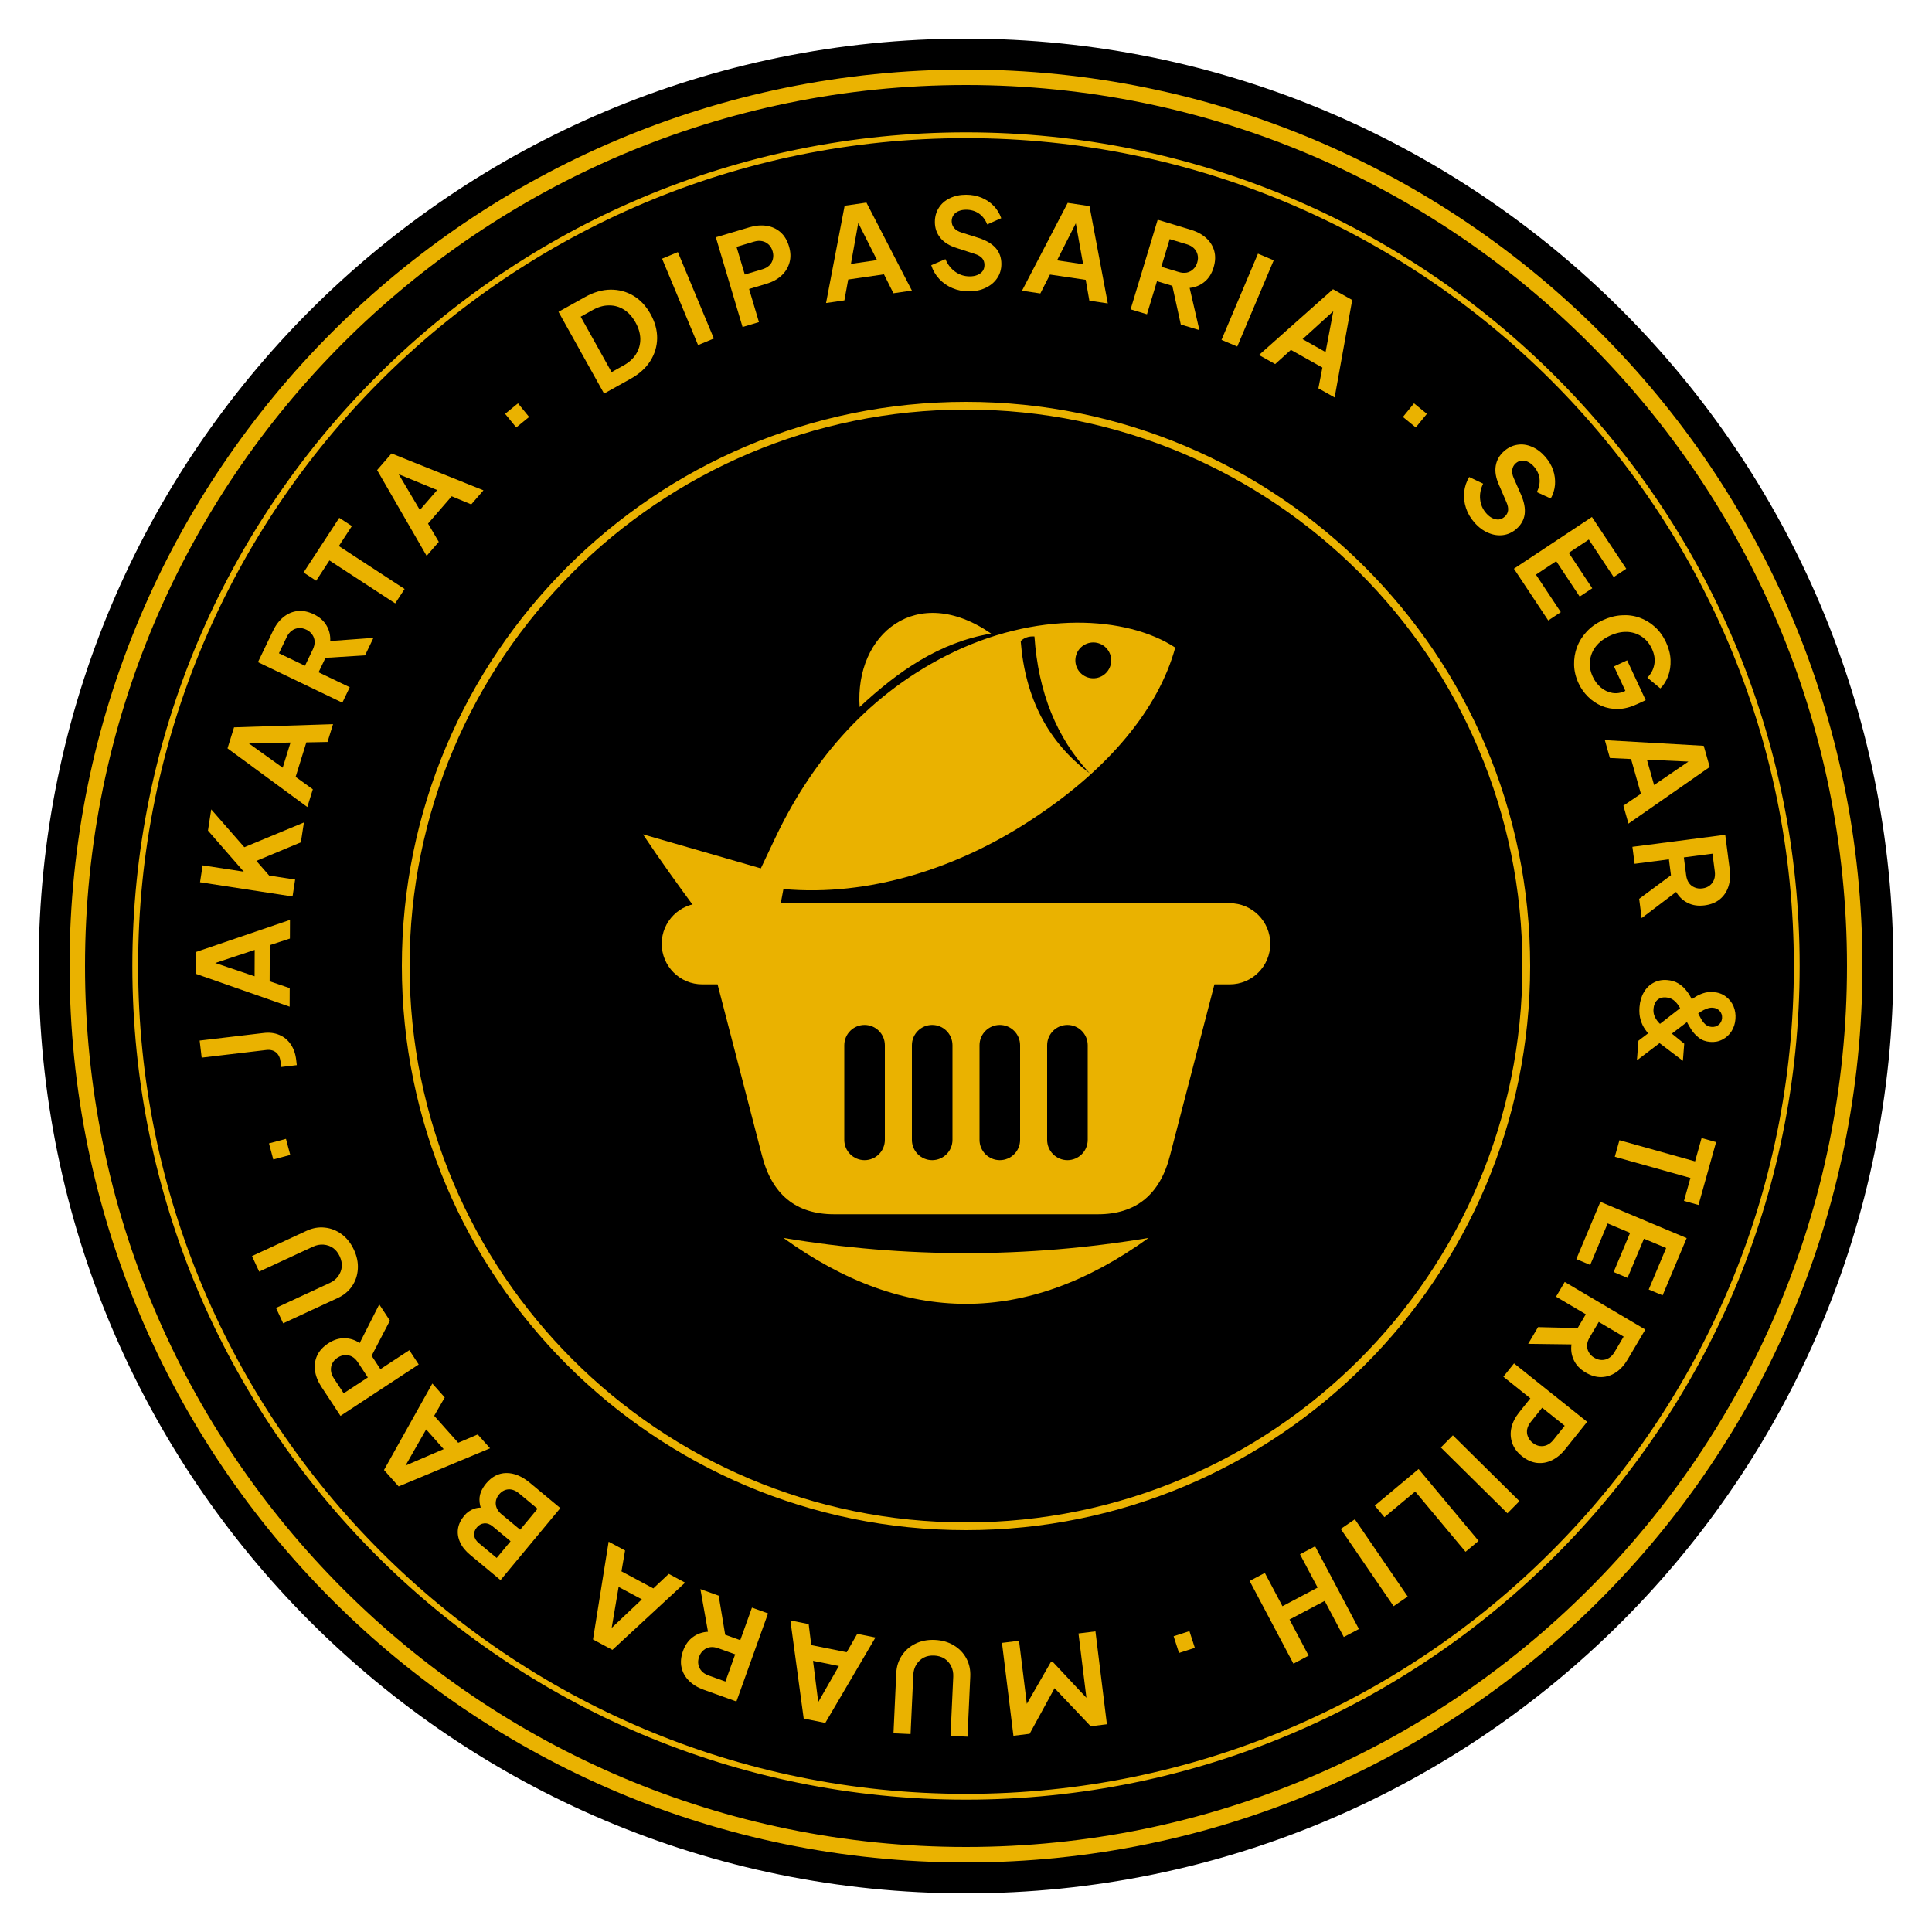
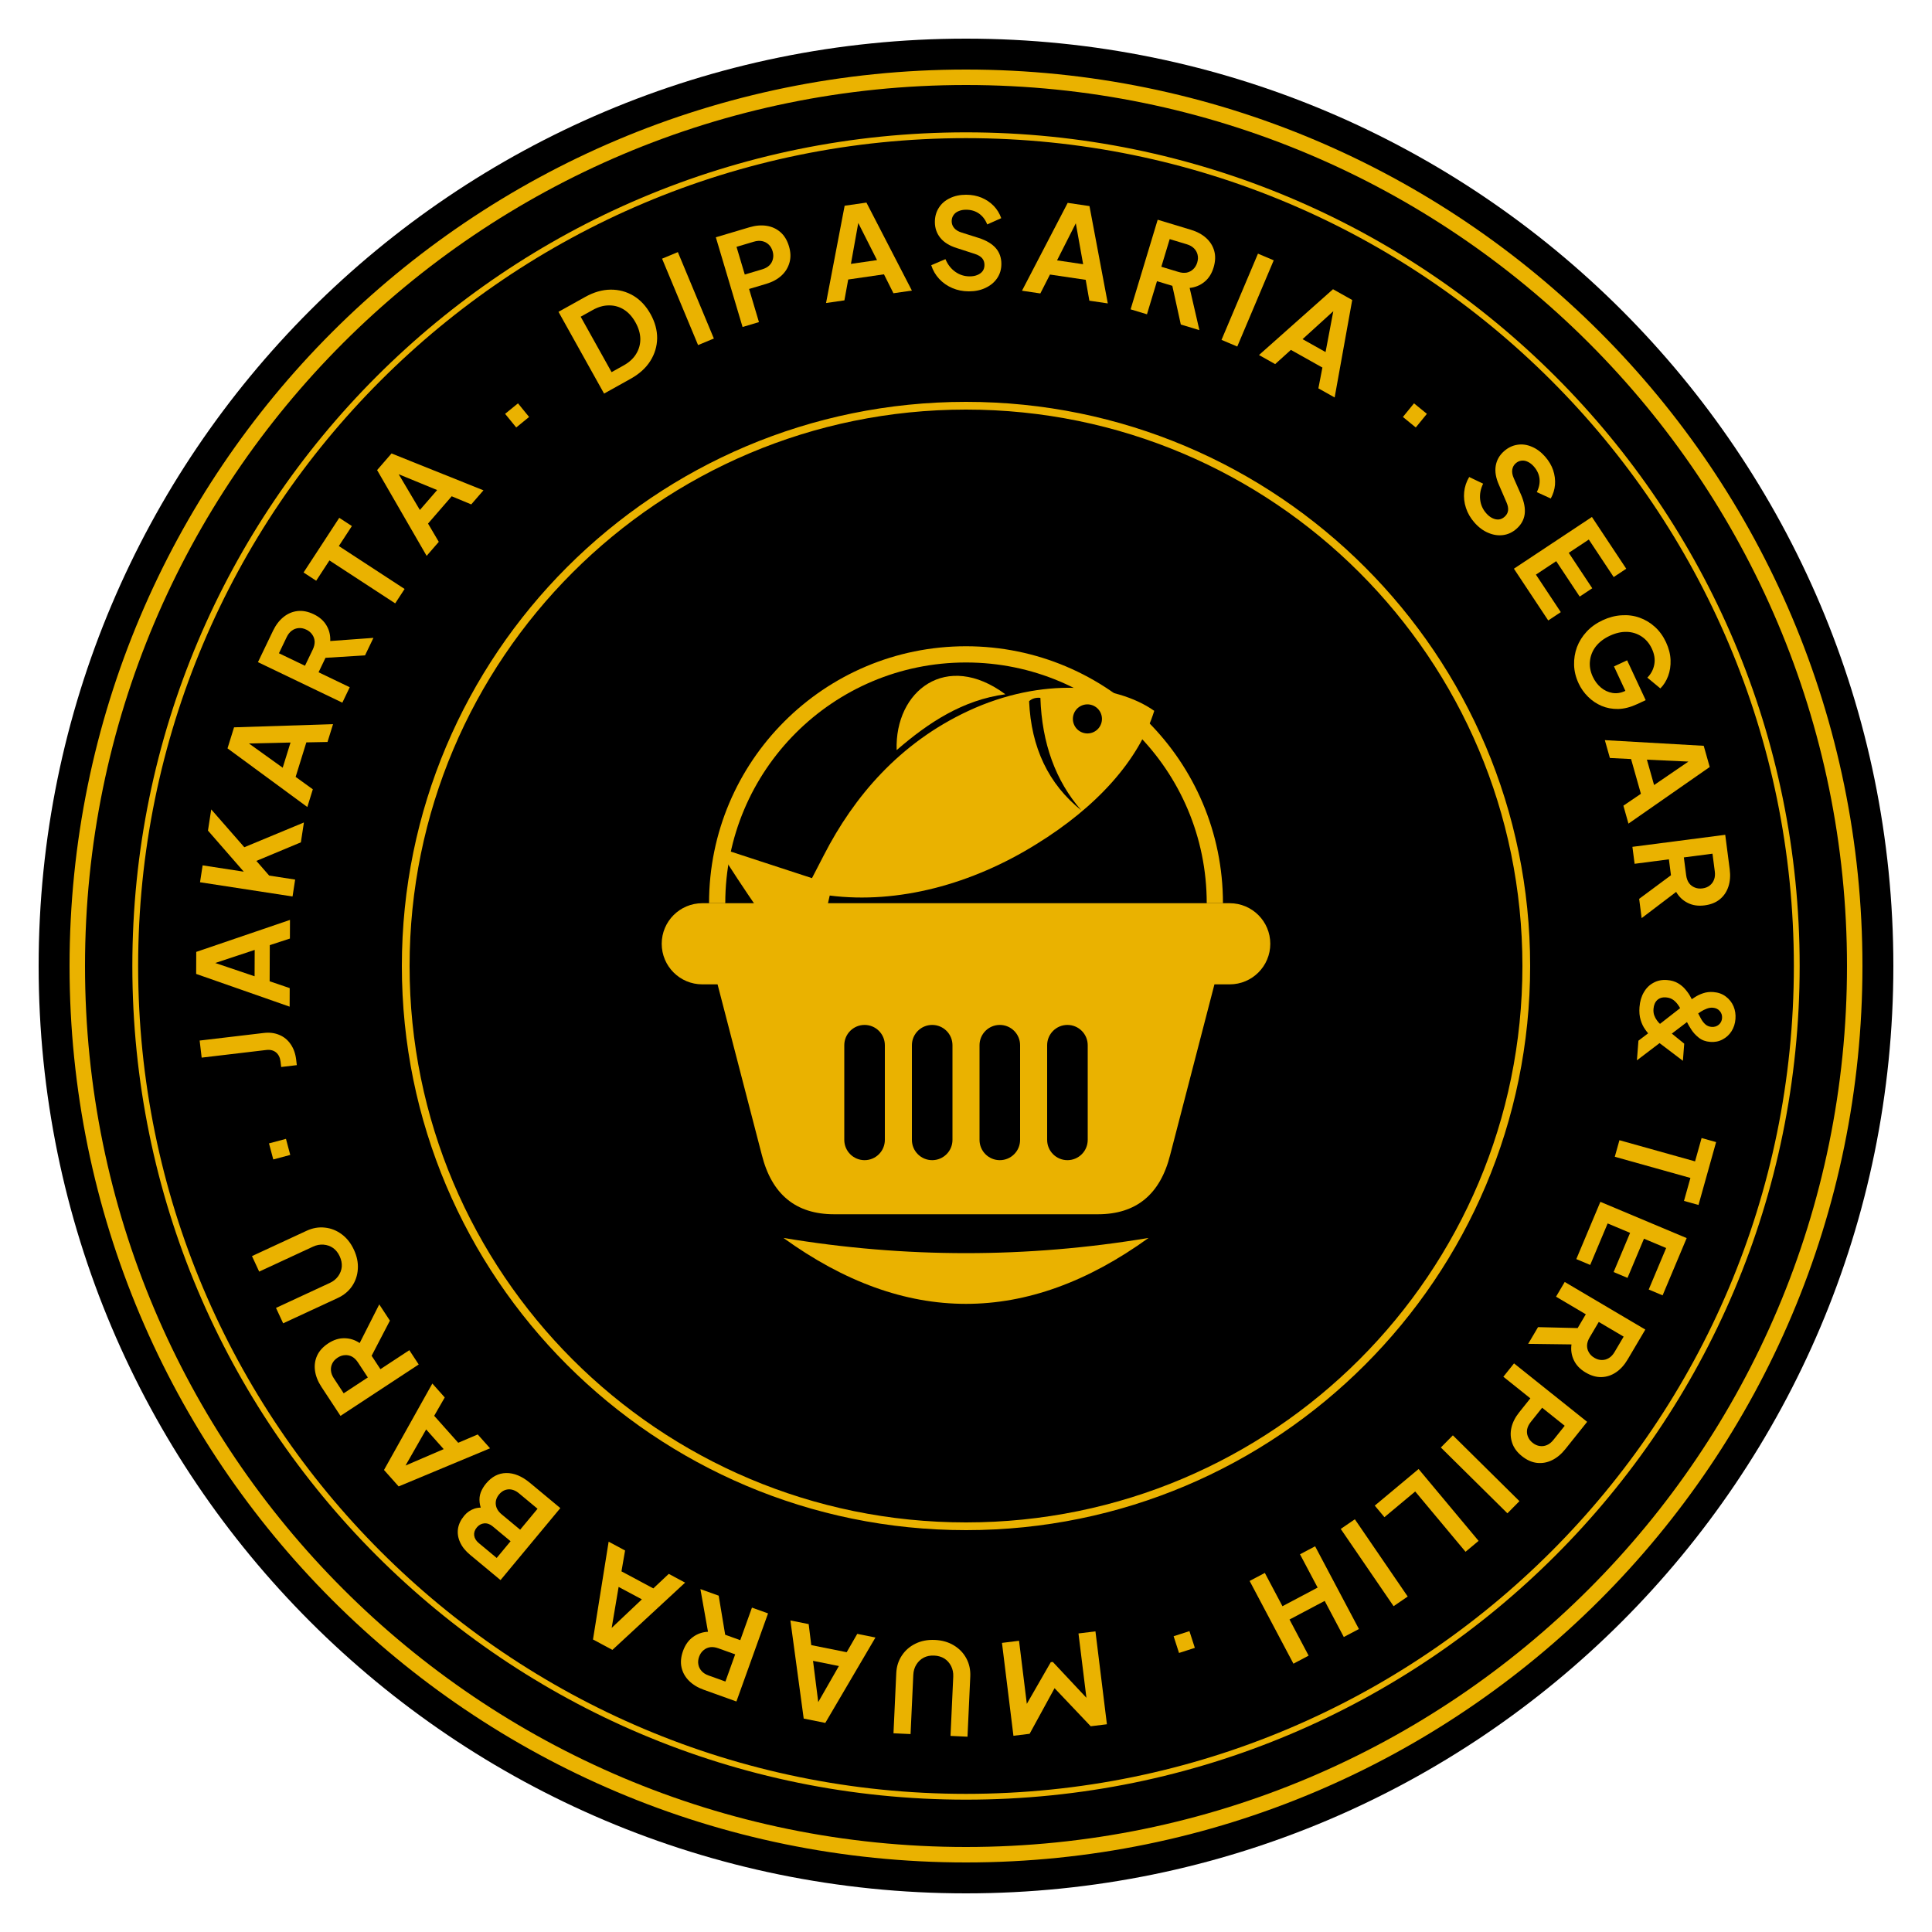
<svg xmlns="http://www.w3.org/2000/svg" viewBox="0 0 200 200" width="200" height="200">
  <circle cx="100" cy="100" r="96" fill="#000000" />
  <circle cx="100" cy="100" r="92" fill="none" stroke="#EAB200" stroke-width="1.6" />
  <circle cx="100" cy="100" r="86" fill="none" stroke="#EAB200" stroke-width="0.6" />
  <circle cx="100" cy="100" r="58" fill="none" stroke="#EAB200" stroke-width="0.8" />
  <g fill="#EAB200">
    <path transform="translate(100 100) rotate(-29.14) translate(0 -70)" d="M-0.71 0L-3.87 0L-3.87-9.69L-0.71-9.69Q0.82-9.69 1.96-9.07Q3.09-8.45 3.72-7.36Q4.34-6.28 4.34-4.85L4.34-4.85Q4.34-3.43 3.72-2.33Q3.09-1.24 1.96-0.62Q0.82 0-0.71 0L-0.71 0ZM-2.11-8.13L-2.11-1.56L-0.68-1.56Q0.31-1.56 1.03-1.97Q1.76-2.38 2.16-3.11Q2.56-3.85 2.56-4.85L2.56-4.85Q2.56-5.86 2.16-6.59Q1.76-7.32 1.03-7.72Q0.31-8.13-0.68-8.13L-0.68-8.13L-2.11-8.13Z" />
    <path transform="translate(100 100) rotate(-22.62) translate(0 -70)" d="M0.89 0L-0.88 0L-0.88-9.69L0.89-9.69L0.89 0Z" />
    <path transform="translate(100 100) rotate(-16.59) translate(0 -70)" d="M-1.51 0L-3.28 0L-3.28-9.69L0.34-9.69Q1.33-9.69 2.09-9.33Q2.85-8.97 3.28-8.29Q3.71-7.61 3.71-6.63L3.71-6.63Q3.71-5.67 3.27-4.99Q2.83-4.30 2.08-3.94Q1.33-3.58 0.34-3.58L0.34-3.58L-1.51-3.58L-1.51 0ZM-1.51-8.13L-1.51-5.14L0.36-5.14Q0.85-5.14 1.20-5.32Q1.55-5.51 1.74-5.85Q1.94-6.19 1.94-6.63L1.94-6.63Q1.94-7.09 1.74-7.42Q1.55-7.75 1.20-7.94Q0.85-8.13 0.36-8.13L0.36-8.13L-1.51-8.13Z" />
    <path transform="translate(100 100) rotate(-8.25) translate(0 -70)" d="M-2.57 0L-4.49 0L-1.14-9.69L1.14-9.69L4.49 0L2.56 0L1.87-2.08L-1.87-2.08L-2.57 0ZM0-7.72L-1.36-3.64L1.37-3.64L0-7.72Z" />
    <path transform="translate(100 100) rotate(0.08) translate(0 -70)" d="M0.19 0.16L0.19 0.16Q-0.73 0.16-1.52-0.18Q-2.31-0.52-2.87-1.12Q-3.44-1.73-3.70-2.54L-3.70-2.54L-2.23-3.17Q-1.88-2.34-1.22-1.87Q-0.55-1.39 0.28-1.39L0.28-1.39Q0.75-1.39 1.09-1.54Q1.44-1.69 1.63-1.95Q1.81-2.21 1.81-2.57L1.81-2.57Q1.81-3.00 1.56-3.28Q1.31-3.56 0.80-3.72L0.80-3.72L-1.06-4.32Q-2.19-4.67-2.76-5.37Q-3.33-6.07-3.33-7.02L-3.33-7.02Q-3.33-7.85-2.92-8.49Q-2.52-9.13-1.78-9.48Q-1.05-9.84-0.10-9.84L-0.10-9.84Q0.77-9.84 1.50-9.54Q2.23-9.23 2.76-8.69Q3.28-8.15 3.54-7.42L3.54-7.42L2.09-6.77Q1.80-7.50 1.23-7.90Q0.66-8.29-0.10-8.29L-0.10-8.29Q-0.54-8.29-0.88-8.14Q-1.22-8.00-1.40-7.73Q-1.59-7.46-1.59-7.10L-1.59-7.10Q-1.59-6.70-1.33-6.39Q-1.07-6.08-0.54-5.92L-0.54-5.92L1.24-5.36Q2.40-4.98 2.98-4.32Q3.56-3.65 3.56-2.68L3.56-2.68Q3.56-1.85 3.13-1.21Q2.70-0.57 1.94-0.21Q1.19 0.16 0.19 0.16Z" />
    <path transform="translate(100 100) rotate(8.41) translate(0 -70)" d="M-2.57 0L-4.49 0L-1.14-9.69L1.14-9.69L4.49 0L2.56 0L1.87-2.08L-1.87-2.08L-2.57 0ZM0-7.72L-1.36-3.64L1.37-3.64L0-7.72Z" />
    <path transform="translate(100 100) rotate(16.82) translate(0 -70)" d="M-1.59 0L-3.36 0L-3.36-9.69L0.24-9.69Q1.23-9.69 1.99-9.33Q2.75-8.97 3.18-8.29Q3.61-7.61 3.61-6.63L3.61-6.63Q3.61-5.63 3.13-4.93Q2.66-4.23 1.85-3.89L1.85-3.89L4.08 0L2.07 0L0.07-3.58L-1.59-3.58L-1.59 0ZM-1.59-8.13L-1.59-5.14L0.27-5.14Q0.75-5.14 1.10-5.32Q1.45-5.51 1.64-5.85Q1.84-6.19 1.84-6.63L1.84-6.63Q1.84-7.09 1.64-7.42Q1.45-7.75 1.10-7.94Q0.75-8.13 0.27-8.13L0.27-8.13L-1.59-8.13Z" />
    <path transform="translate(100 100) rotate(22.92) translate(0 -70)" d="M0.89 0L-0.88 0L-0.88-9.69L0.89-9.69L0.89 0Z" />
    <path transform="translate(100 100) rotate(29.29) translate(0 -70)" d="M-2.57 0L-4.49 0L-1.14-9.69L1.14-9.69L4.49 0L2.56 0L1.87-2.08L-1.87-2.08L-2.57 0ZM0-7.72L-1.36-3.64L1.37-3.64L0-7.72Z" />
    <path transform="translate(100 100) rotate(39.19) translate(0 -70)" d="M0.86-2.63L-0.86-2.63L-0.86-4.45L0.86-4.45L0.86-2.63Z" />
    <path transform="translate(100 100) rotate(48.74) translate(0 -70)" d="M0.19 0.16L0.19 0.16Q-0.73 0.16-1.52-0.18Q-2.31-0.52-2.87-1.12Q-3.44-1.73-3.70-2.54L-3.70-2.54L-2.23-3.17Q-1.88-2.34-1.22-1.87Q-0.55-1.39 0.28-1.39L0.28-1.39Q0.75-1.39 1.09-1.54Q1.44-1.69 1.63-1.95Q1.81-2.21 1.81-2.57L1.81-2.57Q1.81-3.00 1.56-3.28Q1.31-3.56 0.80-3.72L0.80-3.72L-1.06-4.32Q-2.19-4.67-2.76-5.37Q-3.33-6.07-3.33-7.02L-3.33-7.02Q-3.33-7.85-2.92-8.49Q-2.52-9.13-1.78-9.48Q-1.05-9.84-0.10-9.84L-0.10-9.84Q0.77-9.84 1.50-9.54Q2.23-9.23 2.76-8.69Q3.28-8.15 3.54-7.42L3.54-7.42L2.09-6.77Q1.80-7.50 1.23-7.90Q0.66-8.29-0.10-8.29L-0.10-8.29Q-0.54-8.29-0.88-8.14Q-1.22-8.00-1.40-7.73Q-1.59-7.46-1.59-7.10L-1.59-7.10Q-1.59-6.70-1.33-6.39Q-1.07-6.08-0.54-5.92L-0.54-5.92L1.24-5.36Q2.40-4.98 2.98-4.32Q3.56-3.65 3.56-2.68L3.56-2.68Q3.56-1.85 3.13-1.21Q2.70-0.57 1.94-0.21Q1.19 0.16 0.19 0.16Z" />
    <path transform="translate(100 100) rotate(56.45) translate(0 -70)" d="M3.50 0L-2.93 0L-2.93-9.69L3.50-9.69L3.50-8.13L-1.16-8.13L-1.16-5.64L3.24-5.64L3.24-4.08L-1.16-4.08L-1.16-1.56L3.50-1.56L3.50 0Z" />
    <path transform="translate(100 100) rotate(65.01) translate(0 -70)" d="M0.27 0.16L0.27 0.16Q-0.77 0.16-1.65-0.22Q-2.53-0.60-3.20-1.27Q-3.86-1.95-4.23-2.86Q-4.60-3.77-4.60-4.85Q-4.60-5.93-4.24-6.84Q-3.89-7.76-3.23-8.43Q-2.57-9.10-1.69-9.47Q-0.81-9.84 0.23-9.84Q1.27-9.84 2.10-9.49Q2.93-9.14 3.50-8.56Q4.07-7.98 4.32-7.29L4.32-7.29L2.74-6.54Q2.47-7.29 1.82-7.76Q1.17-8.23 0.23-8.23L0.23-8.23Q-0.68-8.23-1.37-7.80Q-2.07-7.37-2.45-6.62Q-2.83-5.86-2.83-4.85Q-2.83-3.84-2.44-3.07Q-2.04-2.31-1.34-1.89Q-0.64-1.46 0.27-1.46L0.27-1.46Q1.01-1.46 1.64-1.75Q2.26-2.04 2.64-2.58Q3.02-3.12 3.02-3.86L3.02-3.86L3.02-3.90L0.23-3.90L0.23-5.40L4.78-5.40L4.78-4.42Q4.78-3.30 4.41-2.44Q4.03-1.59 3.39-1.01Q2.74-0.43 1.94-0.14Q1.13 0.16 0.27 0.16Z" />
    <path transform="translate(100 100) rotate(74.2) translate(0 -70)" d="M-2.57 0L-4.49 0L-1.14-9.69L1.14-9.69L4.49 0L2.56 0L1.87-2.08L-1.87-2.08L-2.57 0ZM0-7.72L-1.36-3.64L1.37-3.64L0-7.72Z" />
    <path transform="translate(100 100) rotate(82.61) translate(0 -70)" d="M-1.59 0L-3.36 0L-3.36-9.69L0.24-9.69Q1.23-9.69 1.99-9.33Q2.75-8.97 3.18-8.29Q3.61-7.61 3.61-6.63L3.61-6.63Q3.61-5.63 3.13-4.93Q2.66-4.23 1.85-3.89L1.85-3.89L4.08 0L2.07 0L0.07-3.58L-1.59-3.58L-1.59 0ZM-1.59-8.13L-1.59-5.14L0.27-5.14Q0.75-5.14 1.10-5.32Q1.45-5.51 1.64-5.85Q1.84-6.19 1.84-6.63L1.84-6.63Q1.84-7.09 1.64-7.42Q1.45-7.75 1.10-7.94Q0.75-8.13 0.27-8.13L0.27-8.13L-1.59-8.13Z" />
    <path transform="translate(100 100) rotate(94.44) translate(0 -70)" d="M-1.15 0.16L-1.15 0.16Q-2.05 0.16-2.72-0.17Q-3.40-0.49-3.78-1.09Q-4.17-1.68-4.17-2.47L-4.17-2.47Q-4.17-3.13-3.93-3.62Q-3.69-4.11-3.33-4.45Q-2.98-4.80-2.63-5.02L-2.63-5.02Q-2.50-5.11-2.39-5.17L-2.39-5.17Q-2.49-5.32-2.61-5.46L-2.61-5.46Q-2.91-5.84-3.10-6.31Q-3.30-6.77-3.30-7.35L-3.30-7.35Q-3.30-8.10-2.94-8.66Q-2.58-9.23-1.99-9.54Q-1.40-9.84-0.70-9.84L-0.70-9.84Q0.02-9.84 0.60-9.53Q1.18-9.22 1.52-8.67Q1.87-8.13 1.87-7.42L1.87-7.42Q1.87-6.71 1.53-6.21Q1.20-5.71 0.75-5.37L0.75-5.37Q0.36-5.07 0.01-4.86L0.01-4.86L1.32-3.39L2.26-4.75L4.04-4.75L2.40-2.20L4.36 0L2.32 0L1.48-0.94Q1.31-0.77 1.11-0.61L1.11-0.61Q0.71-0.27 0.16-0.06Q-0.40 0.16-1.15 0.16ZM0.41-2.09L-1.37-4.04Q-1.49-3.97-1.61-3.87L-1.61-3.87Q-1.93-3.63-2.15-3.30Q-2.37-2.96-2.37-2.50L-2.37-2.50Q-2.37-1.94-2.03-1.62Q-1.68-1.30-1.09-1.30L-1.09-1.30Q-0.72-1.30-0.44-1.42Q-0.15-1.55 0.07-1.74L0.07-1.74Q0.27-1.90 0.41-2.09L0.41-2.09ZM-0.97-5.95L-0.97-5.95Q-0.70-6.11-0.45-6.28L-0.45-6.28Q-0.11-6.50 0.10-6.78Q0.31-7.06 0.31-7.44L0.31-7.44Q0.31-7.87 0.03-8.16Q-0.25-8.45-0.68-8.45L-0.68-8.45Q-1.10-8.45-1.39-8.16Q-1.68-7.87-1.68-7.42L-1.68-7.42Q-1.68-7.10-1.53-6.79Q-1.38-6.47-1.18-6.21L-1.18-6.21Q-1.07-6.07-0.97-5.95Z" />
    <path transform="translate(100 100) rotate(105.64) translate(0 -70)" d="M0.91 0L-0.87 0L-0.87-8.13L-3.38-8.13L-3.38-9.69L3.38-9.69L3.38-8.13L0.91-8.13L0.91 0Z" />
    <path transform="translate(100 100) rotate(112.79) translate(0 -70)" d="M3.50 0L-2.93 0L-2.93-9.69L3.50-9.69L3.50-8.13L-1.16-8.13L-1.16-5.64L3.24-5.64L3.24-4.08L-1.16-4.08L-1.16-1.56L3.50-1.56L3.50 0Z" />
    <path transform="translate(100 100) rotate(120.57) translate(0 -70)" d="M-1.59 0L-3.36 0L-3.36-9.69L0.24-9.69Q1.23-9.69 1.99-9.33Q2.75-8.97 3.18-8.29Q3.61-7.61 3.61-6.63L3.61-6.63Q3.61-5.63 3.13-4.93Q2.66-4.23 1.85-3.89L1.85-3.89L4.08 0L2.07 0L0.07-3.58L-1.59-3.58L-1.59 0ZM-1.59-8.13L-1.59-5.14L0.27-5.14Q0.75-5.14 1.10-5.32Q1.45-5.51 1.64-5.85Q1.84-6.19 1.84-6.63L1.84-6.63Q1.84-7.09 1.64-7.42Q1.45-7.75 1.10-7.94Q0.75-8.13 0.27-8.13L0.27-8.13L-1.59-8.13Z" />
    <path transform="translate(100 100) rotate(128.63) translate(0 -70)" d="M-1.51 0L-3.28 0L-3.28-9.69L0.34-9.69Q1.33-9.69 2.09-9.33Q2.85-8.97 3.28-8.29Q3.71-7.61 3.71-6.63L3.71-6.63Q3.71-5.67 3.27-4.99Q2.83-4.30 2.08-3.94Q1.33-3.58 0.34-3.58L0.34-3.58L-1.51-3.58L-1.51 0ZM-1.51-8.13L-1.51-5.14L0.36-5.14Q0.85-5.14 1.20-5.32Q1.55-5.51 1.74-5.85Q1.94-6.19 1.94-6.63L1.94-6.63Q1.94-7.09 1.74-7.42Q1.55-7.75 1.20-7.94Q0.85-8.13 0.36-8.13L0.36-8.13L-1.51-8.13Z" />
    <path transform="translate(100 100) rotate(134.67) translate(0 -70)" d="M0.89 0L-0.88 0L-0.88-9.69L0.89-9.69L0.89 0Z" />
    <path transform="translate(100 100) rotate(140.14) translate(0 -70)" d="M3.32 0L-2.59 0L-2.59-9.69L-0.83-9.69L-0.83-1.56L3.32-1.56L3.32 0Z" />
    <path transform="translate(100 100) rotate(145.62) translate(0 -70)" d="M0.89 0L-0.88 0L-0.88-9.69L0.89-9.69L0.89 0Z" />
    <path transform="translate(100 100) rotate(152.1) translate(0 -70)" d="M-2.06 0L-3.83 0L-3.83-9.69L-2.06-9.69L-2.06-5.46L2.06-5.46L2.06-9.69L3.84-9.69L3.84 0L2.06 0L2.06-3.90L-2.06-3.90L-2.06 0Z" />
    <path transform="translate(100 100) rotate(162.11) translate(0 -70)" d="M0.86-2.63L-0.86-2.63L-0.86-4.45L0.86-4.45L0.86-2.63Z" />
    <path transform="translate(100 100) rotate(172.97) translate(0 -70)" d="M-3.10 0L-4.87 0L-4.87-9.69L-3.18-9.69L0.05-5.32L3.19-9.69L4.88-9.69L4.88 0L3.10 0L3.10-6.58L0.11-2.60L-0.10-2.60L-3.10-6.71L-3.10 0Z" />
    <path transform="translate(100 100) rotate(182.64) translate(0 -70)" d="M0.00 0.16L0.00 0.16Q-1.12 0.16-1.98-0.31Q-2.85-0.78-3.34-1.60Q-3.83-2.42-3.83-3.46L-3.83-3.46L-3.83-9.69L-2.07-9.69L-2.07-3.55Q-2.07-2.95-1.80-2.47Q-1.53-1.99-1.07-1.72Q-0.60-1.46 0.00-1.46L0.00-1.46Q0.61-1.46 1.07-1.72Q1.53-1.99 1.80-2.47Q2.07-2.95 2.07-3.55L2.07-3.55L2.07-9.69L3.84-9.69L3.84-3.46Q3.84-2.42 3.34-1.60Q2.85-0.78 1.98-0.31Q1.12 0.16 0.00 0.16Z" />
    <path transform="translate(100 100) rotate(191.35) translate(0 -70)" d="M-2.57 0L-4.49 0L-1.14-9.69L1.14-9.69L4.49 0L2.56 0L1.87-2.08L-1.87-2.08L-2.57 0ZM0-7.72L-1.36-3.64L1.37-3.64L0-7.72Z" />
    <path transform="translate(100 100) rotate(199.75) translate(0 -70)" d="M-1.59 0L-3.36 0L-3.36-9.69L0.24-9.69Q1.23-9.69 1.99-9.33Q2.75-8.97 3.18-8.29Q3.61-7.61 3.61-6.63L3.61-6.63Q3.61-5.63 3.13-4.93Q2.66-4.23 1.85-3.89L1.85-3.89L4.08 0L2.07 0L0.07-3.58L-1.59-3.58L-1.59 0ZM-1.59-8.13L-1.59-5.14L0.27-5.14Q0.75-5.14 1.10-5.32Q1.45-5.51 1.64-5.85Q1.84-6.19 1.84-6.63L1.84-6.63Q1.84-7.09 1.64-7.42Q1.45-7.75 1.10-7.94Q0.75-8.13 0.27-8.13L0.27-8.13L-1.59-8.13Z" />
    <path transform="translate(100 100) rotate(208.16) translate(0 -70)" d="M-2.57 0L-4.49 0L-1.14-9.69L1.14-9.69L4.49 0L2.56 0L1.87-2.08L-1.87-2.08L-2.57 0ZM0-7.72L-1.36-3.64L1.37-3.64L0-7.72Z" />
    <path transform="translate(100 100) rotate(219.72) translate(0 -70)" d="M0.53 0L-3.56 0L-3.56-9.69L0.53-9.69Q1.49-9.69 2.17-9.35Q2.85-9.02 3.22-8.42Q3.59-7.81 3.59-6.96L3.59-6.96Q3.59-6.29 3.24-5.72L3.24-5.72Q3.07-5.45 2.81-5.23L2.81-5.23Q3.05-5.07 3.23-4.90L3.23-4.90Q3.65-4.50 3.82-4.00Q3.98-3.51 3.98-2.96L3.98-2.96Q3.98-1.57 3.07-0.79Q2.15 0 0.53 0L0.53 0ZM-1.79-4.38L-1.79-1.56L0.71-1.56Q1.40-1.56 1.81-1.94Q2.22-2.33 2.22-2.96Q2.22-3.60 1.81-3.99Q1.40-4.38 0.71-4.38L0.71-4.38L-1.79-4.38ZM-1.79-8.18L-1.79-5.93L0.62-5.93Q1.16-5.93 1.49-6.25Q1.81-6.57 1.81-7.07Q1.81-7.58 1.49-7.88Q1.16-8.18 0.62-8.18L0.62-8.18L-1.79-8.18Z" />
    <path transform="translate(100 100) rotate(228.29) translate(0 -70)" d="M-2.57 0L-4.49 0L-1.14-9.69L1.14-9.69L4.49 0L2.56 0L1.87-2.08L-1.87-2.08L-2.57 0ZM0-7.72L-1.36-3.64L1.37-3.64L0-7.72Z" />
    <path transform="translate(100 100) rotate(236.69) translate(0 -70)" d="M-1.59 0L-3.36 0L-3.36-9.69L0.24-9.69Q1.23-9.69 1.99-9.33Q2.75-8.97 3.18-8.29Q3.61-7.61 3.61-6.63L3.61-6.63Q3.61-5.63 3.13-4.93Q2.66-4.23 1.85-3.89L1.85-3.89L4.08 0L2.07 0L0.07-3.58L-1.59-3.58L-1.59 0ZM-1.59-8.13L-1.59-5.14L0.27-5.14Q0.75-5.14 1.10-5.32Q1.45-5.51 1.64-5.85Q1.84-6.19 1.84-6.63L1.84-6.63Q1.84-7.09 1.64-7.42Q1.45-7.75 1.10-7.94Q0.75-8.13 0.27-8.13L0.27-8.13L-1.59-8.13Z" />
    <path transform="translate(100 100) rotate(245.13) translate(0 -70)" d="M0.00 0.16L0.00 0.16Q-1.12 0.16-1.98-0.31Q-2.85-0.78-3.34-1.60Q-3.83-2.42-3.83-3.46L-3.83-3.46L-3.83-9.69L-2.07-9.69L-2.07-3.55Q-2.07-2.95-1.80-2.47Q-1.53-1.99-1.07-1.72Q-0.60-1.46 0.00-1.46L0.00-1.46Q0.61-1.46 1.07-1.72Q1.53-1.99 1.80-2.47Q2.07-2.95 2.07-3.55L2.07-3.55L2.07-9.69L3.84-9.69L3.84-3.46Q3.84-2.42 3.34-1.60Q2.85-0.78 1.98-0.31Q1.12 0.16 0.00 0.16Z" />
    <path transform="translate(100 100) rotate(255.06) translate(0 -70)" d="M0.86-2.63L-0.86-2.63L-0.86-4.45L0.86-4.45L0.86-2.63Z" />
    <path transform="translate(100 100) rotate(263.25) translate(0 -70)" d="M-1.49 0L-2.05 0L-2.05-1.63L-1.49-1.63Q-0.86-1.63-0.49-1.98Q-0.12-2.34-0.12-2.94L-0.12-2.94L-0.12-9.69L1.66-9.69L1.66-3.00Q1.66-2.11 1.27-1.43Q0.89-0.75 0.18-0.38Q-0.53 0-1.49 0L-1.49 0Z" />
    <path transform="translate(100 100) rotate(270.23) translate(0 -70)" d="M-2.57 0L-4.49 0L-1.14-9.69L1.14-9.69L4.49 0L2.56 0L1.87-2.08L-1.87-2.08L-2.57 0ZM0-7.72L-1.36-3.64L1.37-3.64L0-7.72Z" />
    <path transform="translate(100 100) rotate(278.74) translate(0 -70)" d="M-1.71 0L-3.48 0L-3.48-9.69L-1.71-9.69L-1.71-5.38L1.93-9.69L4.15-9.69L0.80-5.71L4.27 0L2.19 0L-0.41-4.26L-1.71-2.72L-1.71 0Z" />
    <path transform="translate(100 100) rotate(287.24) translate(0 -70)" d="M-2.57 0L-4.49 0L-1.14-9.69L1.14-9.69L4.49 0L2.56 0L1.87-2.08L-1.87-2.08L-2.57 0ZM0-7.72L-1.36-3.64L1.37-3.64L0-7.72Z" />
    <path transform="translate(100 100) rotate(295.64) translate(0 -70)" d="M-1.59 0L-3.36 0L-3.36-9.69L0.24-9.69Q1.23-9.69 1.99-9.33Q2.75-8.97 3.18-8.29Q3.61-7.61 3.61-6.63L3.61-6.63Q3.61-5.63 3.13-4.93Q2.66-4.23 1.85-3.89L1.85-3.89L4.08 0L2.07 0L0.07-3.58L-1.59-3.58L-1.59 0ZM-1.59-8.13L-1.59-5.14L0.27-5.14Q0.75-5.14 1.10-5.32Q1.45-5.51 1.64-5.85Q1.84-6.19 1.84-6.63L1.84-6.63Q1.84-7.09 1.64-7.42Q1.45-7.75 1.10-7.94Q0.75-8.13 0.27-8.13L0.27-8.13L-1.59-8.13Z" />
    <path transform="translate(100 100) rotate(303.14) translate(0 -70)" d="M0.91 0L-0.87 0L-0.87-8.13L-3.38-8.13L-3.38-9.69L3.38-9.69L3.38-8.13L0.91-8.13L0.91 0Z" />
    <path transform="translate(100 100) rotate(310.92) translate(0 -70)" d="M-2.57 0L-4.49 0L-1.14-9.69L1.14-9.69L4.49 0L2.56 0L1.87-2.08L-1.87-2.08L-2.57 0ZM0-7.72L-1.36-3.64L1.37-3.64L0-7.72Z" />
    <path transform="translate(100 100) rotate(320.81) translate(0 -70)" d="M0.86-2.63L-0.86-2.63L-0.86-4.45L0.86-4.45L0.86-2.63Z" />
  </g>
  <g transform="translate(58 55) scale(0.7)">
-     <g transform="translate(56 35) rotate(-27) scale(1.06)" fill="#EAB200">
+     <path fill="none" stroke="#EAB200" stroke-width="2.4" d="M23.2 55A36.8 36.8 0 0 1 96.8 55" />
+     <g transform="translate(59 40) rotate(-25) scale(0.86)" fill="#EAB200">
      <path fill-rule="evenodd" d="M37 0C33 -7 22 -13.5 8 -13.5C-5 -13.5 -16 -8.5 -25 -1.5L-28.5 1.2L-41 -10.5C-40 -2 -38.5 6 -36.5 17.5L-27 5.2C-17 11.5 -4 13.8 9 12.2C21 10.8 31 6.6 37 0ZM18.2 -10.6Q13.6 0.5 18.4 10.2Q15.6 0.5 20.2 -10.3Q19.2 -10.9 18.2 -10.6ZM28.5 -3.6A2.5 2.5 0 1 0 23.5 -3.6A2.5 2.5 0 1 0 28.5 -3.6Z" />
      <path d="M-6 -12.6C-2 -22 9 -24.5 15 -13.4C8 -15.6 1 -14.6 -6 -12.6Z" />
    </g>
    <path fill-rule="evenodd" fill="#EAB200" d="M21 55H99A6 6 0 0 1 99 67H96.74L90.2 92.2Q88 101 79.5 101H40.5Q32 101 29.8 92.2L23.26 67H21A6 6 0 0 1 21 55ZM45 73A3 3 0 0 1 48 76V90A3 3 0 0 1 42 90V76A3 3 0 0 1 45 73ZM55 73A3 3 0 0 1 58 76V90A3 3 0 0 1 52 90V76A3 3 0 0 1 55 73ZM65 73A3 3 0 0 1 68 76V90A3 3 0 0 1 62 90V76A3 3 0 0 1 65 73ZM75 73A3 3 0 0 1 78 76V90A3 3 0 0 1 72 90V76A3 3 0 0 1 75 73Z" />
    <path fill="#EAB200" d="M33 104.5Q60 124 87 104.5Q60 109 33 104.5Z" />
  </g>
</svg>
